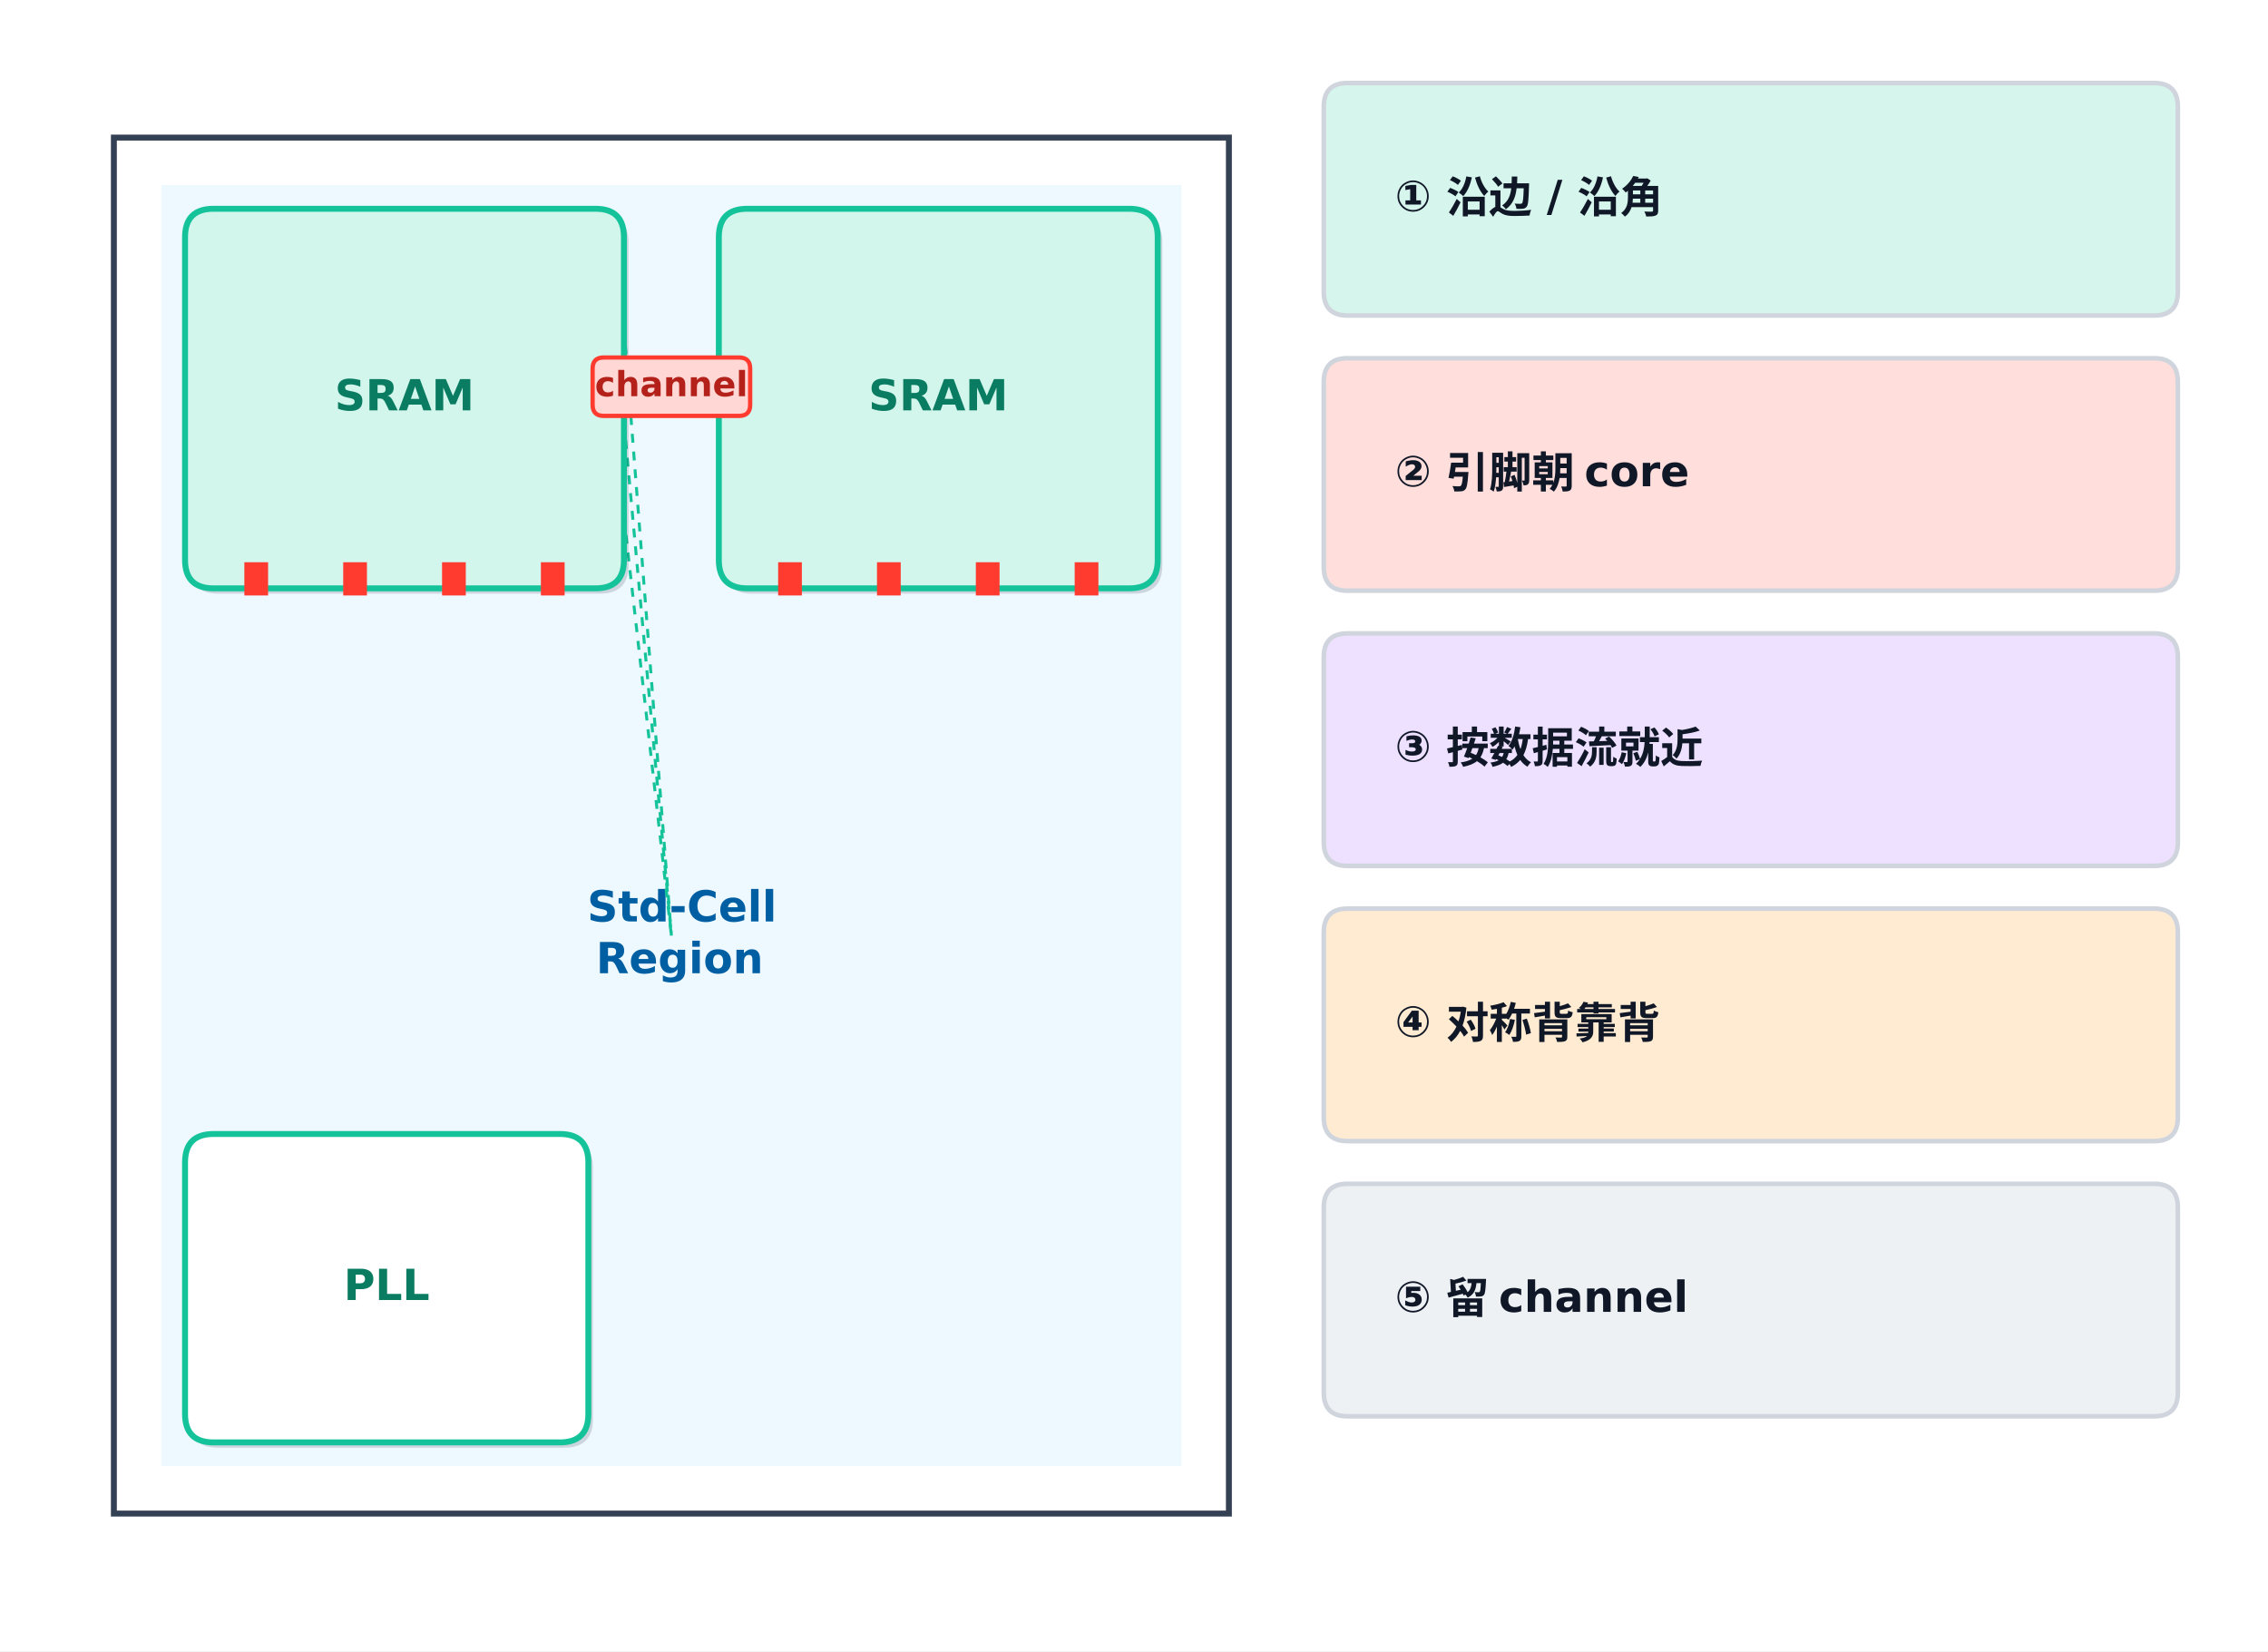
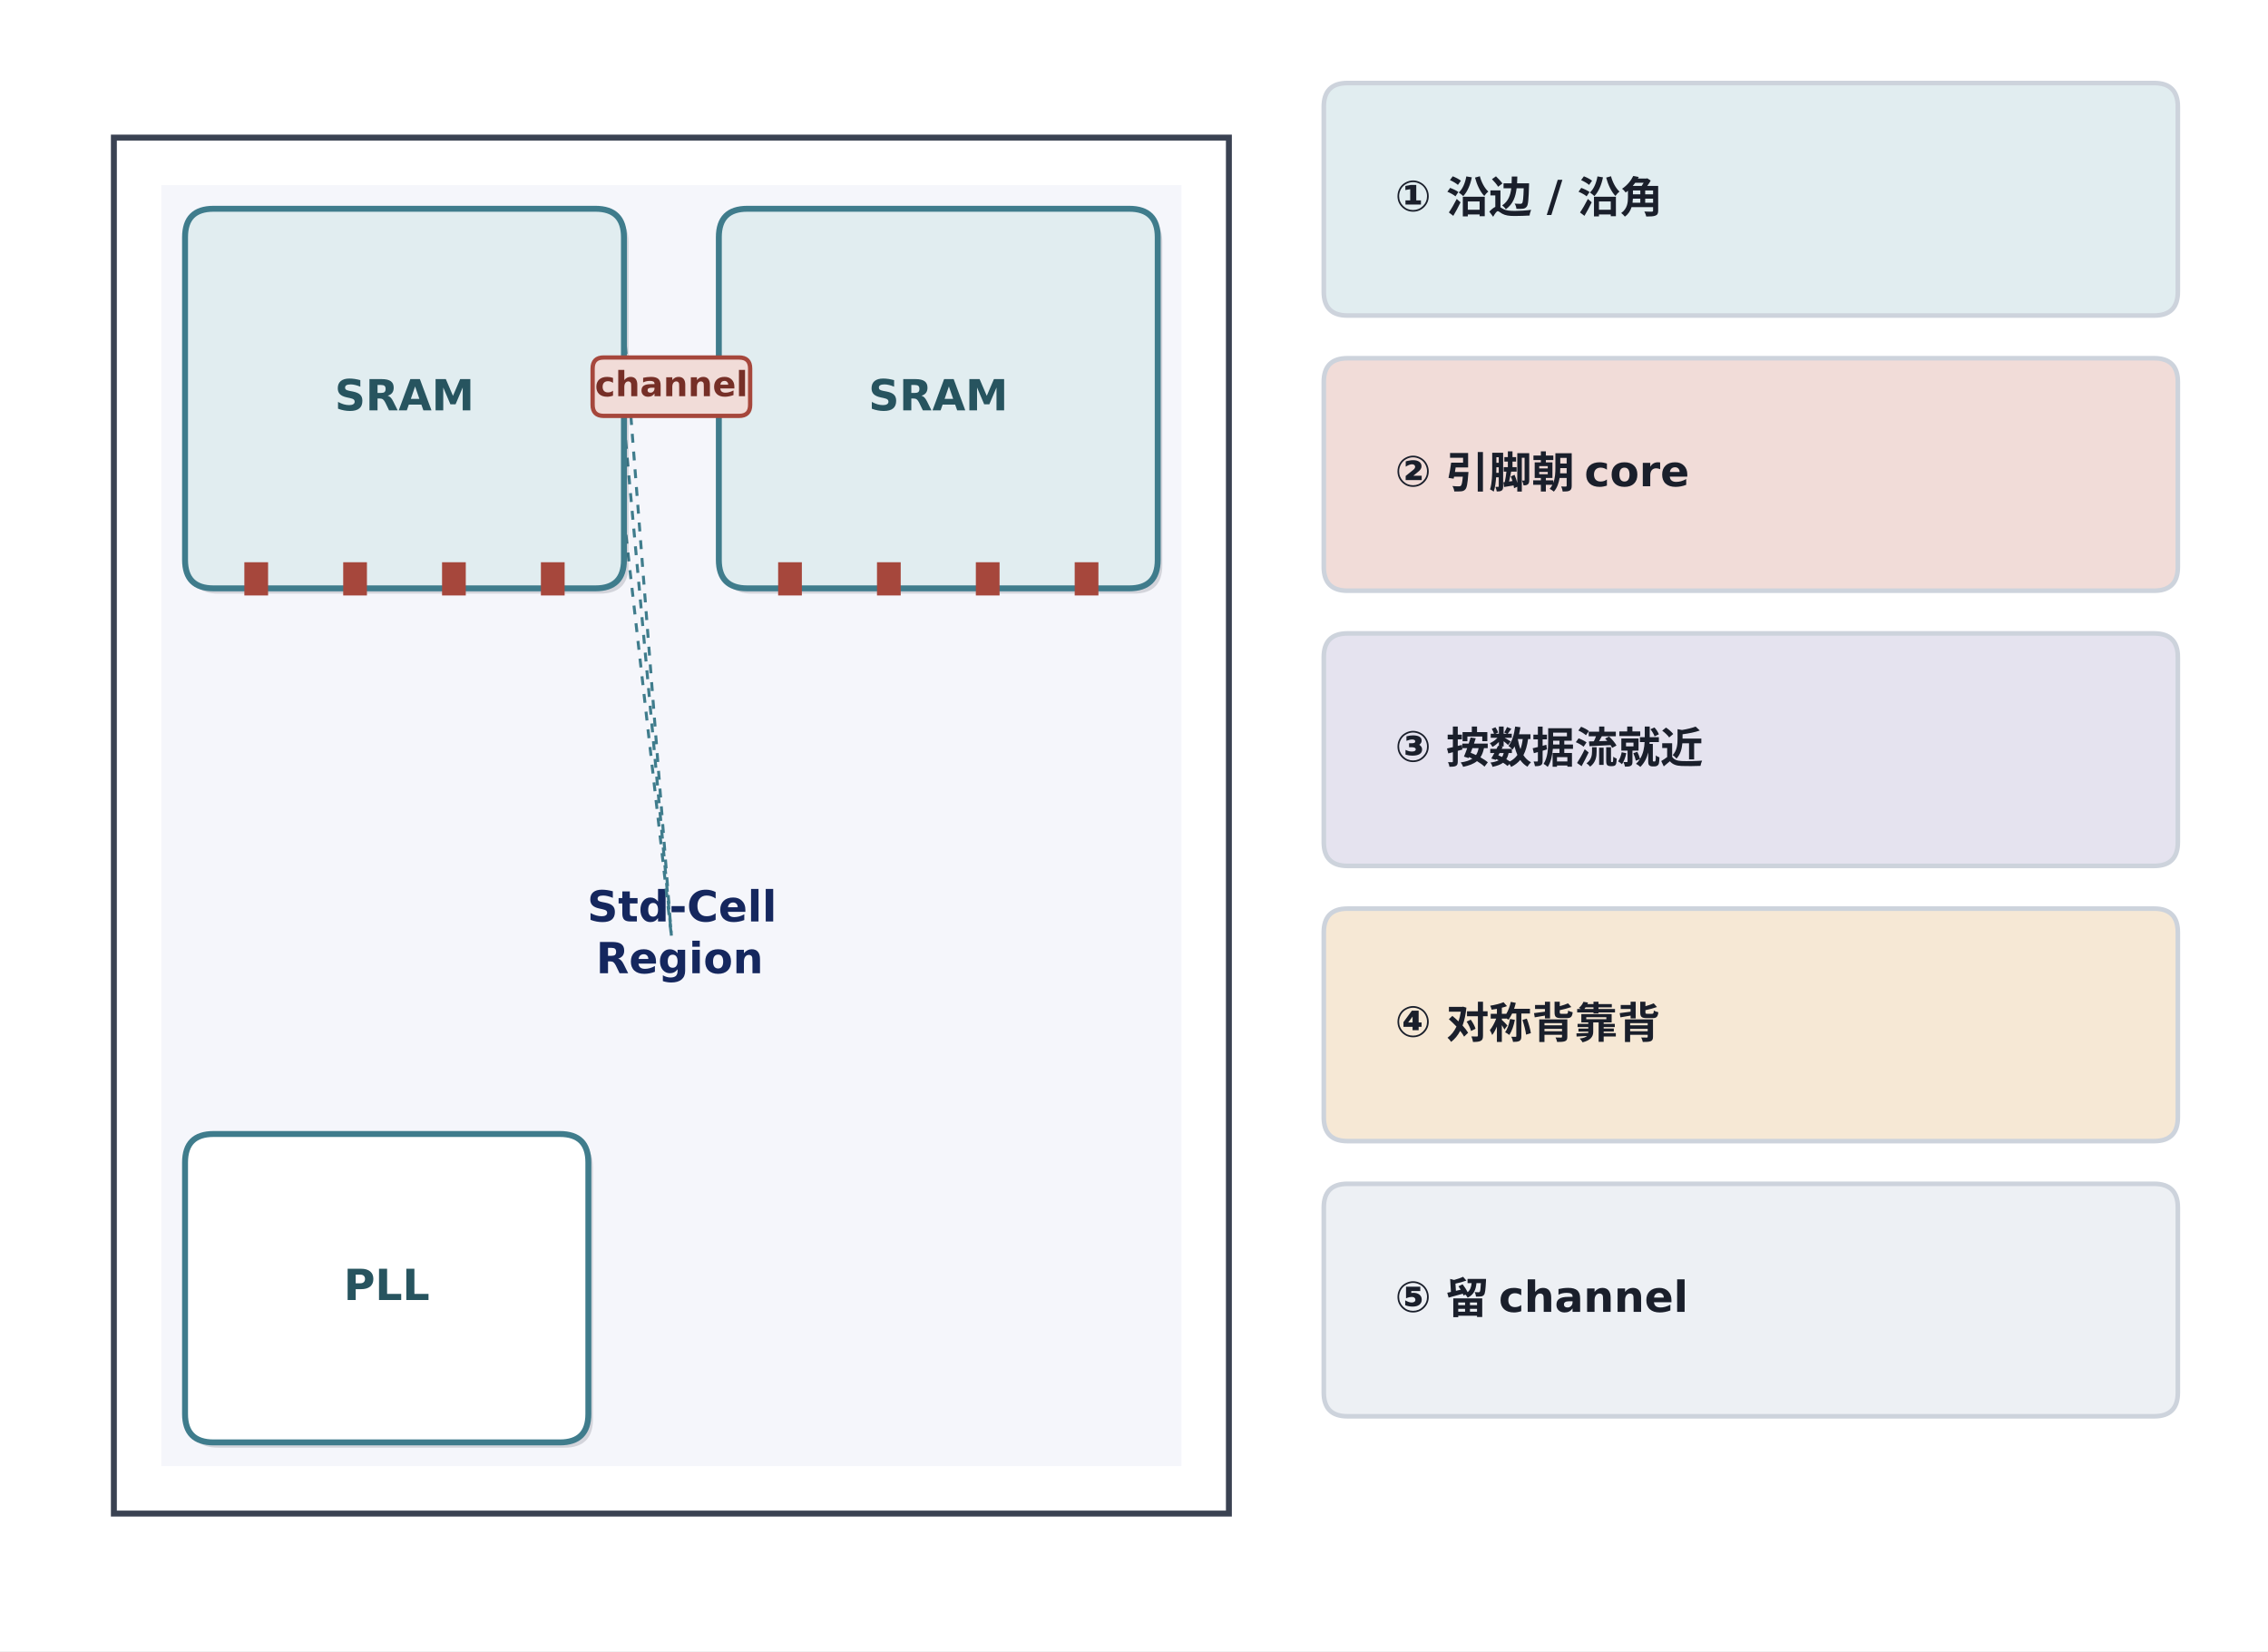
<svg xmlns="http://www.w3.org/2000/svg" width="688.32pt" height="501.12pt" viewBox="0 0 688.32 501.12" version="1.1">
  <defs>
    <style type="text/css">*{stroke-linejoin: round; stroke-linecap: butt}</style>
  </defs>
  <g id="figure_1">
    <g id="patch_1">
      <path d="M 0 501.12  L 688.32 501.12  L 688.32 0  L 0 0  z " style="fill: #ffffff" />
    </g>
    <g id="axes_1">
      <g id="patch_2">
-         <path d="M 5.76 495.36  L 682.56 495.36  L 682.56 5.76  L 5.76 5.76  z " clip-path="url(#p08be71bf4c)" style="fill: #ffffff" />
+         <path d="M 5.76 495.36  L 682.56 495.36  L 682.56 5.76  L 5.76 5.76  z " clip-path="url(#p83714e1345)" style="fill: #ffffff" />
      </g>
      <g id="patch_3">
-         <path d="M 34.56 459.36  L 372.96 459.36  L 372.96 41.76  L 34.56 41.76  z " clip-path="url(#p08be71bf4c)" style="fill: #ffffff; stroke: #344054; stroke-width: 1.8; stroke-linejoin: miter" />
+         <path d="M 34.56 459.36  L 372.96 459.36  L 372.96 41.76  L 34.56 41.76  z " clip-path="url(#p83714e1345)" style="fill: #ffffff; stroke: #3a4252; stroke-width: 1.8; stroke-linejoin: miter" />
      </g>
      <g id="patch_4">
-         <path d="M 48.96 444.96  L 358.56 444.96  L 358.56 56.16  L 48.96 56.16  z " clip-path="url(#p08be71bf4c)" style="fill: #d4eeff; opacity: 0.4" />
+         <path d="M 48.96 444.96  L 358.56 444.96  L 358.56 56.16  L 48.96 56.16  z " clip-path="url(#p83714e1345)" style="fill: #e5e9f5; opacity: 0.4" />
      </g>
      <g id="text_1">
-         <text style="font-weight: 700; font-size: 13px; font-family: 'Microsoft YaHei', 'Microsoft YaHei UI', 'SimHei', 'Segoe UI', 'DejaVu Sans', sans-serif; fill: #005fa3" transform="translate(178.2059 279.6656)">Std-Cell</text>
-         <text style="font-weight: 700; font-size: 13px; font-family: 'Microsoft YaHei', 'Microsoft YaHei UI', 'SimHei', 'Segoe UI', 'DejaVu Sans', sans-serif; fill: #005fa3" transform="translate(180.8902 295.3676)">Region</text>
+         <text style="font-weight: 700; font-size: 13px; font-family: 'Microsoft YaHei', 'Microsoft YaHei UI', 'SimHei', 'Segoe UI', 'DejaVu Sans', sans-serif; fill: #15275e" transform="translate(178.2059 279.6656)">Std-Cell</text>
+         <text style="font-weight: 700; font-size: 13px; font-family: 'Microsoft YaHei', 'Microsoft YaHei UI', 'SimHei', 'Segoe UI', 'DejaVu Sans', sans-serif; fill: #15275e" transform="translate(180.8902 295.3676)">Region</text>
      </g>
      <g id="patch_5">
-         <path d="M 408.96 95.76  L 653.76 95.76  Q 660.96 95.76 660.96 88.56  L 660.96 32.4  Q 660.96 25.2 653.76 25.2  L 408.96 25.2  Q 401.76 25.2 401.76 32.4  L 401.76 88.56  Q 401.76 95.76 408.96 95.76  z " clip-path="url(#p08be71bf4c)" style="fill: #d6f5ec; stroke: #d0d5dd; stroke-width: 1.4; stroke-linejoin: miter" />
+         <path d="M 408.96 95.76  L 653.76 95.76  Q 660.96 95.76 660.96 88.56  L 660.96 32.4  Q 660.96 25.2 653.76 25.2  L 408.96 25.2  Q 401.76 25.2 401.76 32.4  L 401.76 88.56  Q 401.76 95.76 408.96 95.76  z " clip-path="url(#p83714e1345)" style="fill: #e1edf0; stroke: #cdd3dc; stroke-width: 1.4; stroke-linejoin: miter" />
      </g>
      <g id="patch_6">
-         <path d="M 408.96 179.28  L 653.76 179.28  Q 660.96 179.28 660.96 172.08  L 660.96 115.92  Q 660.96 108.72 653.76 108.72  L 408.96 108.72  Q 401.76 108.72 401.76 115.92  L 401.76 172.08  Q 401.76 179.28 408.96 179.28  z " clip-path="url(#p08be71bf4c)" style="fill: #ffdedb; stroke: #d0d5dd; stroke-width: 1.4; stroke-linejoin: miter" />
+         <path d="M 408.96 179.28  L 653.76 179.28  Q 660.96 179.28 660.96 172.08  L 660.96 115.92  Q 660.96 108.72 653.76 108.72  L 408.96 108.72  Q 401.76 108.72 401.76 115.92  L 401.76 172.08  Q 401.76 179.28 408.96 179.28  z " clip-path="url(#p83714e1345)" style="fill: #f1dcd8; stroke: #cdd3dc; stroke-width: 1.4; stroke-linejoin: miter" />
      </g>
      <g id="patch_7">
-         <path d="M 408.96 262.8  L 653.76 262.8  Q 660.96 262.8 660.96 255.6  L 660.96 199.44  Q 660.96 192.24 653.76 192.24  L 408.96 192.24  Q 401.76 192.24 401.76 199.44  L 401.76 255.6  Q 401.76 262.8 408.96 262.8  z " clip-path="url(#p08be71bf4c)" style="fill: #eee0ff; stroke: #d0d5dd; stroke-width: 1.4; stroke-linejoin: miter" />
+         <path d="M 408.96 262.8  L 653.76 262.8  Q 660.96 262.8 660.96 255.6  L 660.96 199.44  Q 660.96 192.24 653.76 192.24  L 408.96 192.24  Q 401.76 192.24 401.76 199.44  L 401.76 255.6  Q 401.76 262.8 408.96 262.8  z " clip-path="url(#p83714e1345)" style="fill: #e5e3ef; stroke: #cdd3dc; stroke-width: 1.4; stroke-linejoin: miter" />
      </g>
      <g id="patch_8">
-         <path d="M 408.96 346.32  L 653.76 346.32  Q 660.96 346.32 660.96 339.12  L 660.96 282.96  Q 660.96 275.76 653.76 275.76  L 408.96 275.76  Q 401.76 275.76 401.76 282.96  L 401.76 339.12  Q 401.76 346.32 408.96 346.32  z " clip-path="url(#p08be71bf4c)" style="fill: #ffebd2; stroke: #d0d5dd; stroke-width: 1.4; stroke-linejoin: miter" />
+         <path d="M 408.96 346.32  L 653.76 346.32  Q 660.96 346.32 660.96 339.12  L 660.96 282.96  Q 660.96 275.76 653.76 275.76  L 408.96 275.76  Q 401.76 275.76 401.76 282.96  L 401.76 339.12  Q 401.76 346.32 408.96 346.32  z " clip-path="url(#p83714e1345)" style="fill: #f6e8d5; stroke: #cdd3dc; stroke-width: 1.4; stroke-linejoin: miter" />
      </g>
      <g id="patch_9">
-         <path d="M 408.96 429.84  L 653.76 429.84  Q 660.96 429.84 660.96 422.64  L 660.96 366.48  Q 660.96 359.28 653.76 359.28  L 408.96 359.28  Q 401.76 359.28 401.76 366.48  L 401.76 422.64  Q 401.76 429.84 408.96 429.84  z " clip-path="url(#p08be71bf4c)" style="fill: #eef1f4; stroke: #d0d5dd; stroke-width: 1.4; stroke-linejoin: miter" />
+         <path d="M 408.96 429.84  L 653.76 429.84  Q 660.96 429.84 660.96 422.64  L 660.96 366.48  Q 660.96 359.28 653.76 359.28  L 408.96 359.28  Q 401.76 359.28 401.76 366.48  L 401.76 422.64  Q 401.76 429.84 408.96 429.84  z " clip-path="url(#p83714e1345)" style="fill: #edf0f4; stroke: #cdd3dc; stroke-width: 1.4; stroke-linejoin: miter" />
      </g>
      <g id="line2d_1">
-         <path d="M 189.36 156.96  L 203.76 283.968  " clip-path="url(#p08be71bf4c)" style="fill: none; stroke-dasharray: 2.7,2.7; stroke-dashoffset: 0; stroke: #15c39a; stroke-width: 0.9" />
+         <path d="M 189.36 156.96  L 203.76 283.968  " clip-path="url(#p83714e1345)" style="fill: none; stroke-dasharray: 2.7,2.7; stroke-dashoffset: 0; stroke: #3f7c8c; stroke-width: 0.9" />
      </g>
      <g id="line2d_2">
-         <path d="M 189.36 128.16  L 203.76 283.968  " clip-path="url(#p08be71bf4c)" style="fill: none; stroke-dasharray: 2.7,2.7; stroke-dashoffset: 0; stroke: #15c39a; stroke-width: 0.9" />
+         <path d="M 189.36 128.16  L 203.76 283.968  " clip-path="url(#p83714e1345)" style="fill: none; stroke-dasharray: 2.7,2.7; stroke-dashoffset: 0; stroke: #3f7c8c; stroke-width: 0.9" />
      </g>
      <g id="line2d_3">
-         <path d="M 189.36 99.36  L 203.76 283.968  " clip-path="url(#p08be71bf4c)" style="fill: none; stroke-dasharray: 2.7,2.7; stroke-dashoffset: 0; stroke: #15c39a; stroke-width: 0.9" />
+         <path d="M 189.36 99.36  L 203.76 283.968  " clip-path="url(#p83714e1345)" style="fill: none; stroke-dasharray: 2.7,2.7; stroke-dashoffset: 0; stroke: #3f7c8c; stroke-width: 0.9" />
      </g>
      <g id="text_2">
-         <text style="font-weight: 700; font-size: 13px; font-family: 'Microsoft YaHei', 'Microsoft YaHei UI', 'SimHei', 'Segoe UI', 'DejaVu Sans', sans-serif; text-anchor: start; fill: #101828" x="423.36" y="64.06" transform="rotate(-0 423.36 64.06008)">① 沿边 / 沿角</text>
+         <text style="font-weight: 700; font-size: 13px; font-family: 'Microsoft YaHei', 'Microsoft YaHei UI', 'SimHei', 'Segoe UI', 'DejaVu Sans', sans-serif; text-anchor: start; fill: #1a1f2b" x="423.36" y="64.06" transform="rotate(-0 423.36 64.06008)">① 沿边 / 沿角</text>
      </g>
      <g id="text_3">
-         <text style="font-weight: 700; font-size: 13px; font-family: 'Microsoft YaHei', 'Microsoft YaHei UI', 'SimHei', 'Segoe UI', 'DejaVu Sans', sans-serif; text-anchor: start; fill: #101828" x="423.36" y="147.58" transform="rotate(-0 423.36 147.5801)">② 引脚朝 core</text>
+         <text style="font-weight: 700; font-size: 13px; font-family: 'Microsoft YaHei', 'Microsoft YaHei UI', 'SimHei', 'Segoe UI', 'DejaVu Sans', sans-serif; text-anchor: start; fill: #1a1f2b" x="423.36" y="147.58" transform="rotate(-0 423.36 147.5801)">② 引脚朝 core</text>
      </g>
      <g id="text_4">
-         <text style="font-weight: 700; font-size: 13px; font-family: 'Microsoft YaHei', 'Microsoft YaHei UI', 'SimHei', 'Segoe UI', 'DejaVu Sans', sans-serif; text-anchor: start; fill: #101828" x="423.36" y="231.1" transform="rotate(-0 423.36 231.1001)">③ 按数据流就近</text>
+         <text style="font-weight: 700; font-size: 13px; font-family: 'Microsoft YaHei', 'Microsoft YaHei UI', 'SimHei', 'Segoe UI', 'DejaVu Sans', sans-serif; text-anchor: start; fill: #1a1f2b" x="423.36" y="231.1" transform="rotate(-0 423.36 231.1001)">③ 按数据流就近</text>
      </g>
      <g id="text_5">
-         <text style="font-weight: 700; font-size: 13px; font-family: 'Microsoft YaHei', 'Microsoft YaHei UI', 'SimHei', 'Segoe UI', 'DejaVu Sans', sans-serif; text-anchor: start; fill: #101828" x="423.36" y="314.62" transform="rotate(-0 423.36 314.6201)">④ 对称背靠背</text>
+         <text style="font-weight: 700; font-size: 13px; font-family: 'Microsoft YaHei', 'Microsoft YaHei UI', 'SimHei', 'Segoe UI', 'DejaVu Sans', sans-serif; text-anchor: start; fill: #1a1f2b" x="423.36" y="314.62" transform="rotate(-0 423.36 314.6201)">④ 对称背靠背</text>
      </g>
      <g id="text_6">
-         <text style="font-weight: 700; font-size: 13px; font-family: 'Microsoft YaHei', 'Microsoft YaHei UI', 'SimHei', 'Segoe UI', 'DejaVu Sans', sans-serif; text-anchor: start; fill: #101828" x="423.36" y="398.14" transform="rotate(-0 423.36 398.1401)">⑤ 留 channel</text>
+         <text style="font-weight: 700; font-size: 13px; font-family: 'Microsoft YaHei', 'Microsoft YaHei UI', 'SimHei', 'Segoe UI', 'DejaVu Sans', sans-serif; text-anchor: start; fill: #1a1f2b" x="423.36" y="398.14" transform="rotate(-0 423.36 398.1401)">⑤ 留 channel</text>
      </g>
      <g id="patch_10">
-         <path d="M 66.2 180.16  L 182.12 180.16  Q 190.76 180.16 190.76 171.52  L 190.76 73.6  Q 190.76 64.96 182.12 64.96  L 66.2 64.96  Q 57.56 64.96 57.56 73.6  L 57.56 171.52  Q 57.56 180.16 66.2 180.16  z " clip-path="url(#p08be71bf4c)" style="fill: #101828; opacity: 0.16" />
-         <path d="M 64.8 178.56  L 180.72 178.56  Q 189.36 178.56 189.36 169.92  L 189.36 72  Q 189.36 63.36 180.72 63.36  L 64.8 63.36  Q 56.16 63.36 56.16 72  L 56.16 169.92  Q 56.16 178.56 64.8 178.56  z " clip-path="url(#p08be71bf4c)" style="fill: #d2f5ec; stroke: #15c39a; stroke-width: 1.8; stroke-linejoin: miter" />
+         <path d="M 66.2 180.16  L 182.12 180.16  Q 190.76 180.16 190.76 171.52  L 190.76 73.6  Q 190.76 64.96 182.12 64.96  L 66.2 64.96  Q 57.56 64.96 57.56 73.6  L 57.56 171.52  Q 57.56 180.16 66.2 180.16  z " clip-path="url(#p83714e1345)" style="fill: #1a1f2b; opacity: 0.16" />
+         <path d="M 64.8 178.56  L 180.72 178.56  Q 189.36 178.56 189.36 169.92  L 189.36 72  Q 189.36 63.36 180.72 63.36  L 64.8 63.36  Q 56.16 63.36 56.16 72  L 56.16 169.92  Q 56.16 178.56 64.8 178.56  z " clip-path="url(#p83714e1345)" style="fill: #e1edf0; stroke: #3f7c8c; stroke-width: 1.8; stroke-linejoin: miter" />
      </g>
      <g id="patch_11">
-         <path d="M 228.2 180.16  L 344.12 180.16  Q 352.76 180.16 352.76 171.52  L 352.76 73.6  Q 352.76 64.96 344.12 64.96  L 228.2 64.96  Q 219.56 64.96 219.56 73.6  L 219.56 171.52  Q 219.56 180.16 228.2 180.16  z " clip-path="url(#p08be71bf4c)" style="fill: #101828; opacity: 0.16" />
-         <path d="M 226.8 178.56  L 342.72 178.56  Q 351.36 178.56 351.36 169.92  L 351.36 72  Q 351.36 63.36 342.72 63.36  L 226.8 63.36  Q 218.16 63.36 218.16 72  L 218.16 169.92  Q 218.16 178.56 226.8 178.56  z " clip-path="url(#p08be71bf4c)" style="fill: #d2f5ec; stroke: #15c39a; stroke-width: 1.8; stroke-linejoin: miter" />
+         <path d="M 228.2 180.16  L 344.12 180.16  Q 352.76 180.16 352.76 171.52  L 352.76 73.6  Q 352.76 64.96 344.12 64.96  L 228.2 64.96  Q 219.56 64.96 219.56 73.6  L 219.56 171.52  Q 219.56 180.16 228.2 180.16  z " clip-path="url(#p83714e1345)" style="fill: #1a1f2b; opacity: 0.16" />
+         <path d="M 226.8 178.56  L 342.72 178.56  Q 351.36 178.56 351.36 169.92  L 351.36 72  Q 351.36 63.36 342.72 63.36  L 226.8 63.36  Q 218.16 63.36 218.16 72  L 218.16 169.92  Q 218.16 178.56 226.8 178.56  z " clip-path="url(#p83714e1345)" style="fill: #e1edf0; stroke: #3f7c8c; stroke-width: 1.8; stroke-linejoin: miter" />
      </g>
      <g id="patch_12">
-         <path d="M 66.2 439.36  L 171.32 439.36  Q 179.96 439.36 179.96 430.72  L 179.96 354.4  Q 179.96 345.76 171.32 345.76  L 66.2 345.76  Q 57.56 345.76 57.56 354.4  L 57.56 430.72  Q 57.56 439.36 66.2 439.36  z " clip-path="url(#p08be71bf4c)" style="fill: #101828; opacity: 0.16" />
-         <path d="M 64.8 437.76  L 169.92 437.76  Q 178.56 437.76 178.56 429.12  L 178.56 352.8  Q 178.56 344.16 169.92 344.16  L 64.8 344.16  Q 56.16 344.16 56.16 352.8  L 56.16 429.12  Q 56.16 437.76 64.8 437.76  z " clip-path="url(#p08be71bf4c)" style="fill: #ffffff; stroke: #15c39a; stroke-width: 1.8; stroke-linejoin: miter" />
+         <path d="M 66.2 439.36  L 171.32 439.36  Q 179.96 439.36 179.96 430.72  L 179.96 354.4  Q 179.96 345.76 171.32 345.76  L 66.2 345.76  Q 57.56 345.76 57.56 354.4  L 57.56 430.72  Q 57.56 439.36 66.2 439.36  z " clip-path="url(#p83714e1345)" style="fill: #1a1f2b; opacity: 0.16" />
+         <path d="M 64.8 437.76  L 169.92 437.76  Q 178.56 437.76 178.56 429.12  L 178.56 352.8  Q 178.56 344.16 169.92 344.16  L 64.8 344.16  Q 56.16 344.16 56.16 352.8  L 56.16 429.12  Q 56.16 437.76 64.8 437.76  z " clip-path="url(#p83714e1345)" style="fill: #ffffff; stroke: #3f7c8c; stroke-width: 1.8; stroke-linejoin: miter" />
      </g>
      <g id="patch_13">
-         <path d="M 74.16 180.72  L 81.36 180.72  L 81.36 170.64  L 74.16 170.64  z " clip-path="url(#p08be71bf4c)" style="fill: #ff3b30" />
+         <path d="M 74.16 180.72  L 81.36 180.72  L 81.36 170.64  L 74.16 170.64  z " clip-path="url(#p83714e1345)" style="fill: #a6473c" />
      </g>
      <g id="patch_14">
-         <path d="M 104.16 180.72  L 111.36 180.72  L 111.36 170.64  L 104.16 170.64  z " clip-path="url(#p08be71bf4c)" style="fill: #ff3b30" />
+         <path d="M 104.16 180.72  L 111.36 180.72  L 111.36 170.64  L 104.16 170.64  z " clip-path="url(#p83714e1345)" style="fill: #a6473c" />
      </g>
      <g id="patch_15">
-         <path d="M 134.16 180.72  L 141.36 180.72  L 141.36 170.64  L 134.16 170.64  z " clip-path="url(#p08be71bf4c)" style="fill: #ff3b30" />
+         <path d="M 134.16 180.72  L 141.36 180.72  L 141.36 170.64  L 134.16 170.64  z " clip-path="url(#p83714e1345)" style="fill: #a6473c" />
      </g>
      <g id="patch_16">
-         <path d="M 164.16 180.72  L 171.36 180.72  L 171.36 170.64  L 164.16 170.64  z " clip-path="url(#p08be71bf4c)" style="fill: #ff3b30" />
+         <path d="M 164.16 180.72  L 171.36 180.72  L 171.36 170.64  L 164.16 170.64  z " clip-path="url(#p83714e1345)" style="fill: #a6473c" />
      </g>
      <g id="patch_17">
-         <path d="M 236.16 180.72  L 243.36 180.72  L 243.36 170.64  L 236.16 170.64  z " clip-path="url(#p08be71bf4c)" style="fill: #ff3b30" />
+         <path d="M 236.16 180.72  L 243.36 180.72  L 243.36 170.64  L 236.16 170.64  z " clip-path="url(#p83714e1345)" style="fill: #a6473c" />
      </g>
      <g id="patch_18">
-         <path d="M 266.16 180.72  L 273.36 180.72  L 273.36 170.64  L 266.16 170.64  z " clip-path="url(#p08be71bf4c)" style="fill: #ff3b30" />
+         <path d="M 266.16 180.72  L 273.36 180.72  L 273.36 170.64  L 266.16 170.64  z " clip-path="url(#p83714e1345)" style="fill: #a6473c" />
      </g>
      <g id="patch_19">
-         <path d="M 296.16 180.72  L 303.36 180.72  L 303.36 170.64  L 296.16 170.64  z " clip-path="url(#p08be71bf4c)" style="fill: #ff3b30" />
+         <path d="M 296.16 180.72  L 303.36 180.72  L 303.36 170.64  L 296.16 170.64  z " clip-path="url(#p83714e1345)" style="fill: #a6473c" />
      </g>
      <g id="patch_20">
-         <path d="M 326.16 180.72  L 333.36 180.72  L 333.36 170.64  L 326.16 170.64  z " clip-path="url(#p08be71bf4c)" style="fill: #ff3b30" />
+         <path d="M 326.16 180.72  L 333.36 180.72  L 333.36 170.64  L 326.16 170.64  z " clip-path="url(#p83714e1345)" style="fill: #a6473c" />
      </g>
      <g id="text_7">
-         <text style="font-weight: 700; font-size: 13px; font-family: 'Microsoft YaHei', 'Microsoft YaHei UI', 'SimHei', 'Segoe UI', 'DejaVu Sans', sans-serif; text-anchor: middle; fill: #0a7c61" x="122.76" y="124.54" transform="rotate(-0 122.76 124.5401)">SRAM</text>
+         <text style="font-weight: 700; font-size: 13px; font-family: 'Microsoft YaHei', 'Microsoft YaHei UI', 'SimHei', 'Segoe UI', 'DejaVu Sans', sans-serif; text-anchor: middle; fill: #27545f" x="122.76" y="124.54" transform="rotate(-0 122.76 124.5401)">SRAM</text>
      </g>
      <g id="text_8">
-         <text style="font-weight: 700; font-size: 13px; font-family: 'Microsoft YaHei', 'Microsoft YaHei UI', 'SimHei', 'Segoe UI', 'DejaVu Sans', sans-serif; text-anchor: middle; fill: #0a7c61" x="284.76" y="124.54" transform="rotate(-0 284.76 124.5401)">SRAM</text>
+         <text style="font-weight: 700; font-size: 13px; font-family: 'Microsoft YaHei', 'Microsoft YaHei UI', 'SimHei', 'Segoe UI', 'DejaVu Sans', sans-serif; text-anchor: middle; fill: #27545f" x="284.76" y="124.54" transform="rotate(-0 284.76 124.5401)">SRAM</text>
      </g>
      <g id="text_9">
-         <text style="font-weight: 700; font-size: 13px; font-family: 'Microsoft YaHei', 'Microsoft YaHei UI', 'SimHei', 'Segoe UI', 'DejaVu Sans', sans-serif; text-anchor: middle; fill: #0a7c61" x="117.36" y="394.54" transform="rotate(-0 117.36 394.5401)">PLL</text>
+         <text style="font-weight: 700; font-size: 13px; font-family: 'Microsoft YaHei', 'Microsoft YaHei UI', 'SimHei', 'Segoe UI', 'DejaVu Sans', sans-serif; text-anchor: middle; fill: #27545f" x="117.36" y="394.54" transform="rotate(-0 117.36 394.5401)">PLL</text>
      </g>
      <g id="text_10">
        <g id="patch_21">
-           <path d="M 183.214 126.222  L 224.306 126.222  Q 227.666 126.222 227.666 122.862  L 227.666 111.858  Q 227.666 108.498 224.306 108.498  L 183.214 108.498  Q 179.854 108.498 179.854 111.858  L 179.854 122.862  Q 179.854 126.222 183.214 126.222  z " style="fill: #ffd8d5; stroke: #ff3b30; stroke-width: 1.3; stroke-linejoin: miter" />
+           <path d="M 183.214 126.222  L 224.306 126.222  Q 227.666 126.222 227.666 122.862  L 227.666 111.858  Q 227.666 108.498 224.306 108.498  L 183.214 108.498  Q 179.854 108.498 179.854 111.858  L 179.854 122.862  Q 179.854 126.222 183.214 126.222  z " style="fill: #f1dcd8; stroke: #a6473c; stroke-width: 1.3; stroke-linejoin: miter" />
        </g>
-         <text style="font-weight: 700; font-size: 10.5px; font-family: 'Microsoft YaHei', 'Microsoft YaHei UI', 'SimHei', 'Segoe UI', 'DejaVu Sans', sans-serif; text-anchor: middle; fill: #b3211a" x="203.76" y="120.252" transform="rotate(-0 203.76 120.2516)">channel</text>
+         <text style="font-weight: 700; font-size: 10.5px; font-family: 'Microsoft YaHei', 'Microsoft YaHei UI', 'SimHei', 'Segoe UI', 'DejaVu Sans', sans-serif; text-anchor: middle; fill: #762f27" x="203.76" y="120.252" transform="rotate(-0 203.76 120.2516)">channel</text>
      </g>
    </g>
  </g>
  <defs>
-     <clipPath id="p08be71bf4c">
+     <clipPath id="p83714e1345">
      <rect x="5.76" y="5.76" width="676.8" height="489.6" />
    </clipPath>
  </defs>
</svg>
